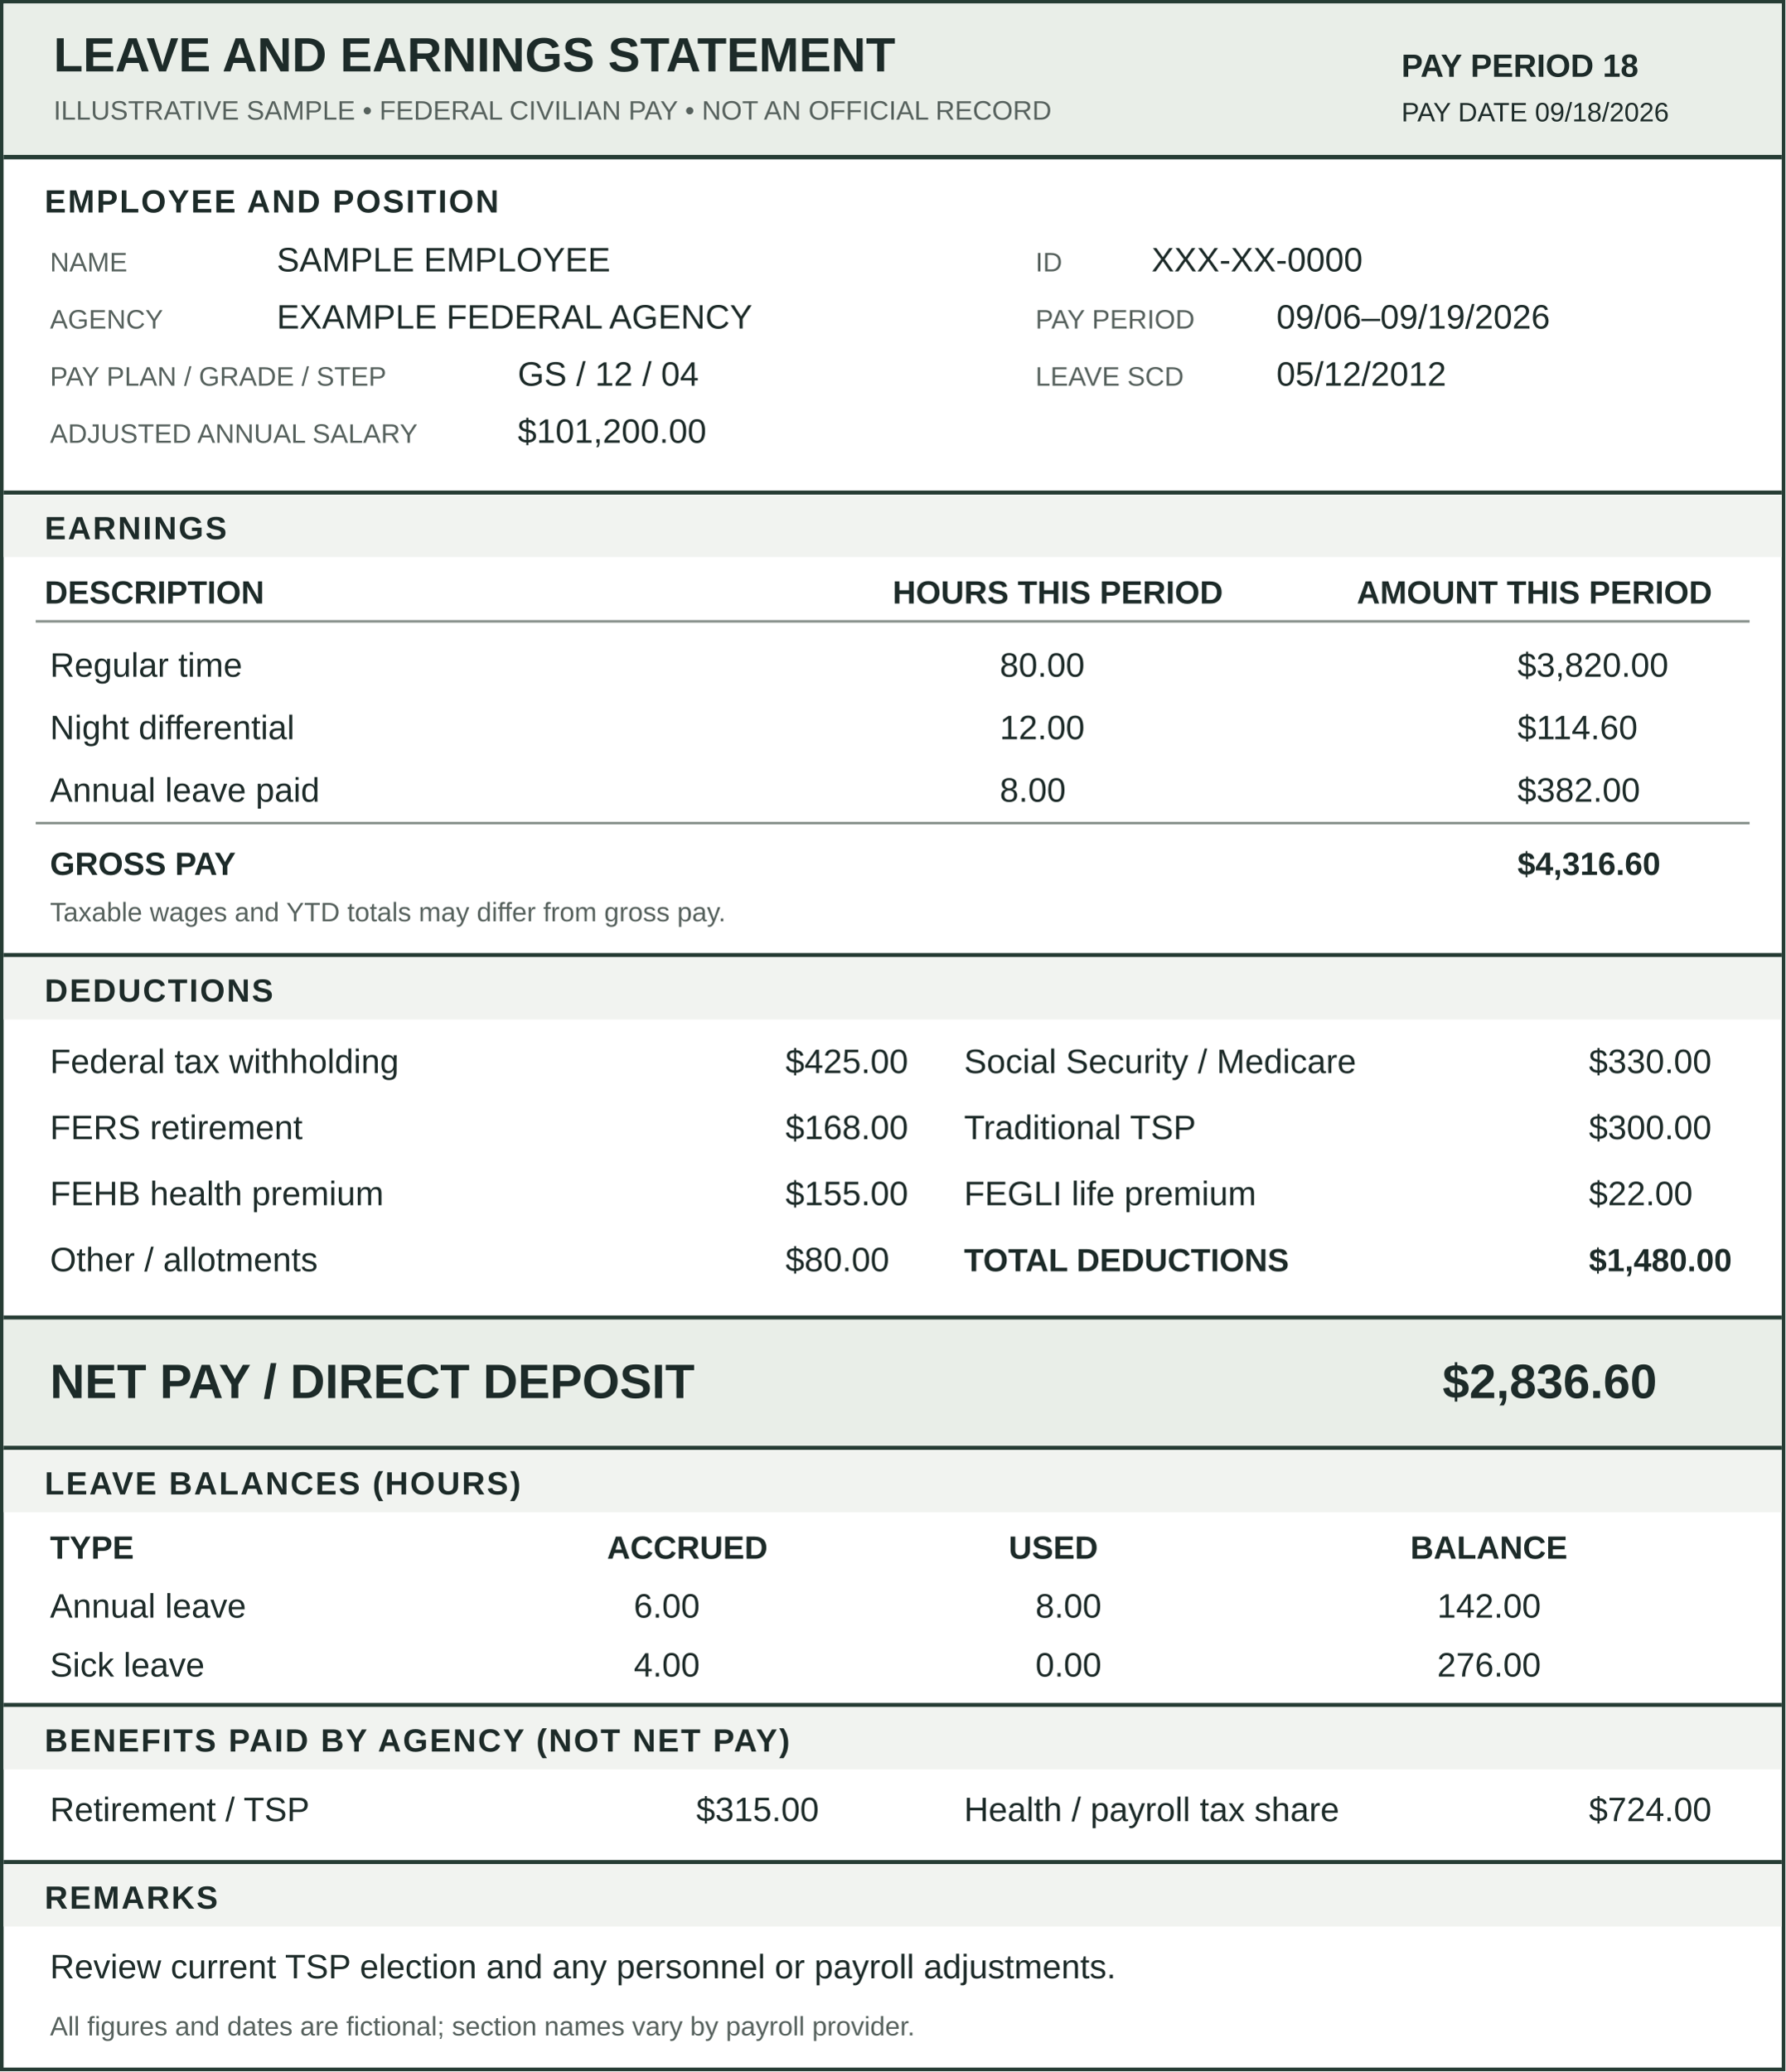
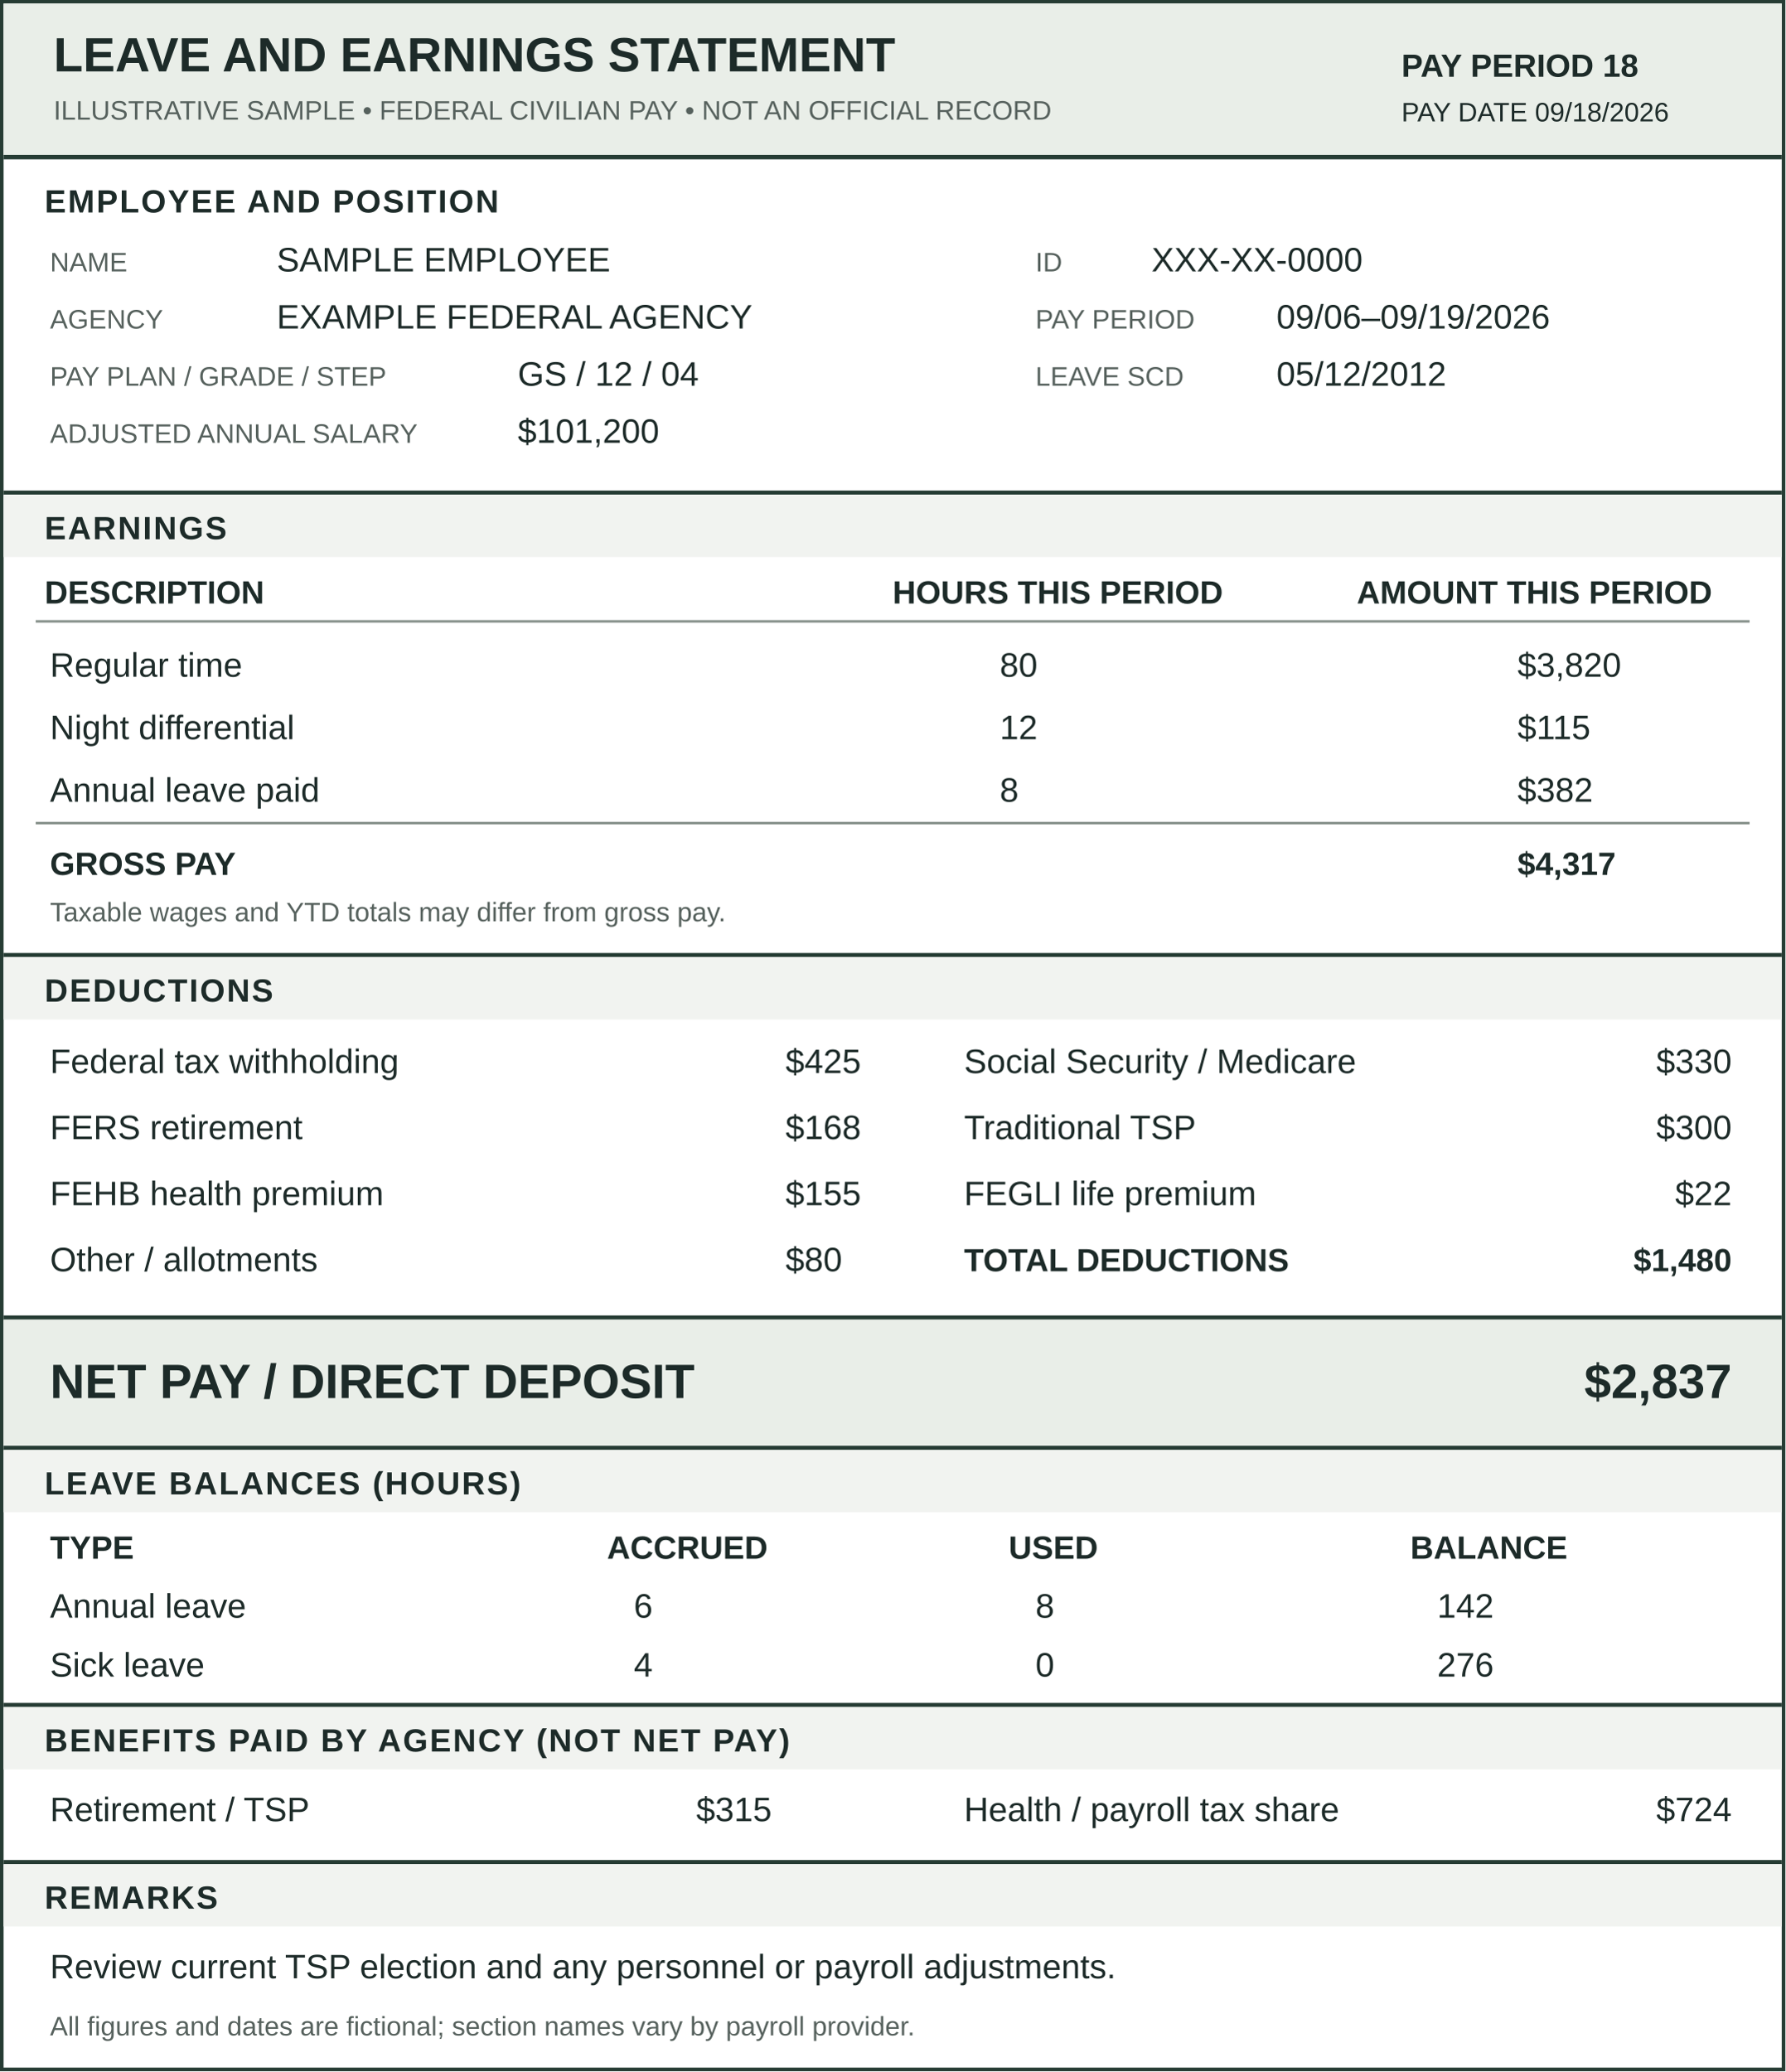
<svg xmlns="http://www.w3.org/2000/svg" viewBox="0 0 1000 1160" role="img" aria-labelledby="title desc">
  <style>text{font-family:Arial,Helvetica,sans-serif;fill:#1d2b29}.small{font-size:15px}.body{font-size:19px}.head{font-size:18px;font-weight:700}.title{font-size:27px;font-weight:700}.section{font-size:18px;font-weight:700;letter-spacing:1px}.muted{fill:#56615d}.line{stroke:#87918b;stroke-width:1.4}.heavy{stroke:#263c34;stroke-width:2.5}</style>
  <rect x="1" y="1" width="998" height="1158" fill="#fff" stroke="#263c34" stroke-width="2" />
  <rect x="2" y="2" width="996" height="86" fill="#e9eee8" />
  <text x="30" y="40" class="title">LEAVE AND EARNINGS STATEMENT</text>
  <text x="30" y="67" class="small muted">ILLUSTRATIVE SAMPLE • FEDERAL CIVILIAN PAY • NOT AN OFFICIAL RECORD</text>
  <text x="785" y="43" class="head">PAY PERIOD 18</text>
  <text x="785" y="68" class="small">PAY DATE 09/18/2026</text>
  <line x1="2" y1="88" x2="998" y2="88" class="heavy" />
  <text x="25" y="119" class="section">EMPLOYEE AND POSITION</text>
  <text x="28" y="152" class="small muted">NAME</text>
  <text x="155" y="152" class="body">SAMPLE EMPLOYEE</text>
  <text x="580" y="152" class="small muted">ID</text>
  <text x="645" y="152" class="body">XXX-XX-0000</text>
  <text x="28" y="184" class="small muted">AGENCY</text>
  <text x="155" y="184" class="body">EXAMPLE FEDERAL AGENCY</text>
  <text x="580" y="184" class="small muted">PAY PERIOD</text>
  <text x="715" y="184" class="body">09/06–09/19/2026</text>
  <text x="28" y="216" class="small muted">PAY PLAN / GRADE / STEP</text>
  <text x="290" y="216" class="body">GS / 12 / 04</text>
  <text x="580" y="216" class="small muted">LEAVE SCD</text>
  <text x="715" y="216" class="body">05/12/2012</text>
  <text x="28" y="248" class="small muted">ADJUSTED ANNUAL SALARY</text>
-   <text x="290" y="248" class="body">$101,200.00</text>
+   <text x="290" y="248" class="body">$101,200</text>
  <line x1="2" y1="276" x2="998" y2="276" class="heavy" />
  <rect x="2" y="277" width="996" height="35" fill="#f1f3f0" />
  <text x="25" y="302" class="section">EARNINGS</text>
  <text x="25" y="338" class="head">DESCRIPTION</text>
  <text x="500" y="338" class="head">HOURS THIS PERIOD</text>
  <text x="760" y="338" class="head">AMOUNT THIS PERIOD</text>
  <line x1="20" y1="348" x2="980" y2="348" class="line" />
  <text x="28" y="379" class="body">Regular time</text>
-   <text x="560" y="379" class="body">80.00</text>
-   <text x="850" y="379" class="body">$3,820.00</text>
+   <text x="560" y="379" class="body">80</text>
+   <text x="850" y="379" class="body">$3,820</text>
  <text x="28" y="414" class="body">Night differential</text>
-   <text x="560" y="414" class="body">12.00</text>
-   <text x="850" y="414" class="body">$114.60</text>
+   <text x="560" y="414" class="body">12</text>
+   <text x="850" y="414" class="body">$115</text>
  <text x="28" y="449" class="body">Annual leave paid</text>
-   <text x="560" y="449" class="body">8.00</text>
-   <text x="850" y="449" class="body">$382.00</text>
+   <text x="560" y="449" class="body">8</text>
+   <text x="850" y="449" class="body">$382</text>
  <line x1="20" y1="461" x2="980" y2="461" class="line" />
  <text x="28" y="490" class="head">GROSS PAY</text>
-   <text x="850" y="490" class="head">$4,316.60</text>
+   <text x="850" y="490" class="head">$4,317</text>
  <text x="28" y="516" class="small muted">Taxable wages and YTD totals may differ from gross pay.</text>
  <line x1="2" y1="535" x2="998" y2="535" class="heavy" />
  <rect x="2" y="536" width="996" height="35" fill="#f1f3f0" />
  <text x="25" y="561" class="section">DEDUCTIONS</text>
  <text x="28" y="601" class="body">Federal tax withholding</text>
-   <text x="440" y="601" class="body">$425.00</text>
+   <text x="440" y="601" class="body">$425</text>
  <text x="540" y="601" class="body">Social Security / Medicare</text>
-   <text x="890" y="601" class="body">$330.00</text>
+   <text x="970" y="601" class="body" text-anchor="end">$330</text>
  <text x="28" y="638" class="body">FERS retirement</text>
-   <text x="440" y="638" class="body">$168.00</text>
+   <text x="440" y="638" class="body">$168</text>
  <text x="540" y="638" class="body">Traditional TSP</text>
-   <text x="890" y="638" class="body">$300.00</text>
+   <text x="970" y="638" class="body" text-anchor="end">$300</text>
  <text x="28" y="675" class="body">FEHB health premium</text>
-   <text x="440" y="675" class="body">$155.00</text>
+   <text x="440" y="675" class="body">$155</text>
  <text x="540" y="675" class="body">FEGLI life premium</text>
-   <text x="890" y="675" class="body">$22.00</text>
+   <text x="970" y="675" class="body" text-anchor="end">$22</text>
  <text x="28" y="712" class="body">Other / allotments</text>
-   <text x="440" y="712" class="body">$80.00</text>
+   <text x="440" y="712" class="body">$80</text>
  <text x="540" y="712" class="head">TOTAL DEDUCTIONS</text>
-   <text x="890" y="712" class="head">$1,480.00</text>
+   <text x="970" y="712" class="head" text-anchor="end">$1,480</text>
  <line x1="2" y1="738" x2="998" y2="738" class="heavy" />
  <rect x="2" y="739" width="996" height="72" fill="#e9eee8" />
  <text x="28" y="783" class="title">NET PAY / DIRECT DEPOSIT</text>
-   <text x="808" y="783" class="title">$2,836.60</text>
+   <text x="970" y="783" class="title" text-anchor="end">$2,837</text>
  <line x1="2" y1="811" x2="998" y2="811" class="heavy" />
  <rect x="2" y="812" width="996" height="35" fill="#f1f3f0" />
  <text x="25" y="837" class="section">LEAVE BALANCES (HOURS)</text>
  <text x="28" y="873" class="head">TYPE</text>
  <text x="340" y="873" class="head">ACCRUED</text>
  <text x="565" y="873" class="head">USED</text>
  <text x="790" y="873" class="head">BALANCE</text>
  <text x="28" y="906" class="body">Annual leave</text>
-   <text x="355" y="906" class="body">6.00</text>
-   <text x="580" y="906" class="body">8.00</text>
-   <text x="805" y="906" class="body">142.00</text>
+   <text x="355" y="906" class="body">6</text>
+   <text x="580" y="906" class="body">8</text>
+   <text x="805" y="906" class="body">142</text>
  <text x="28" y="939" class="body">Sick leave</text>
-   <text x="355" y="939" class="body">4.00</text>
-   <text x="580" y="939" class="body">0.00</text>
-   <text x="805" y="939" class="body">276.00</text>
+   <text x="355" y="939" class="body">4</text>
+   <text x="580" y="939" class="body">0</text>
+   <text x="805" y="939" class="body">276</text>
  <line x1="2" y1="955" x2="998" y2="955" class="heavy" />
  <rect x="2" y="956" width="996" height="35" fill="#f1f3f0" />
  <text x="25" y="981" class="section">BENEFITS PAID BY AGENCY (NOT NET PAY)</text>
  <text x="28" y="1020" class="body">Retirement / TSP</text>
-   <text x="390" y="1020" class="body">$315.00</text>
+   <text x="390" y="1020" class="body">$315</text>
  <text x="540" y="1020" class="body">Health / payroll tax share</text>
-   <text x="890" y="1020" class="body">$724.00</text>
+   <text x="970" y="1020" class="body" text-anchor="end">$724</text>
  <line x1="2" y1="1043" x2="998" y2="1043" class="heavy" />
  <rect x="2" y="1044" width="996" height="35" fill="#f1f3f0" />
  <text x="25" y="1069" class="section">REMARKS</text>
  <text x="28" y="1108" class="body">Review current TSP election and any personnel or payroll adjustments.</text>
  <text x="28" y="1140" class="small muted">All figures and dates are fictional; section names vary by payroll provider.</text>
</svg>
